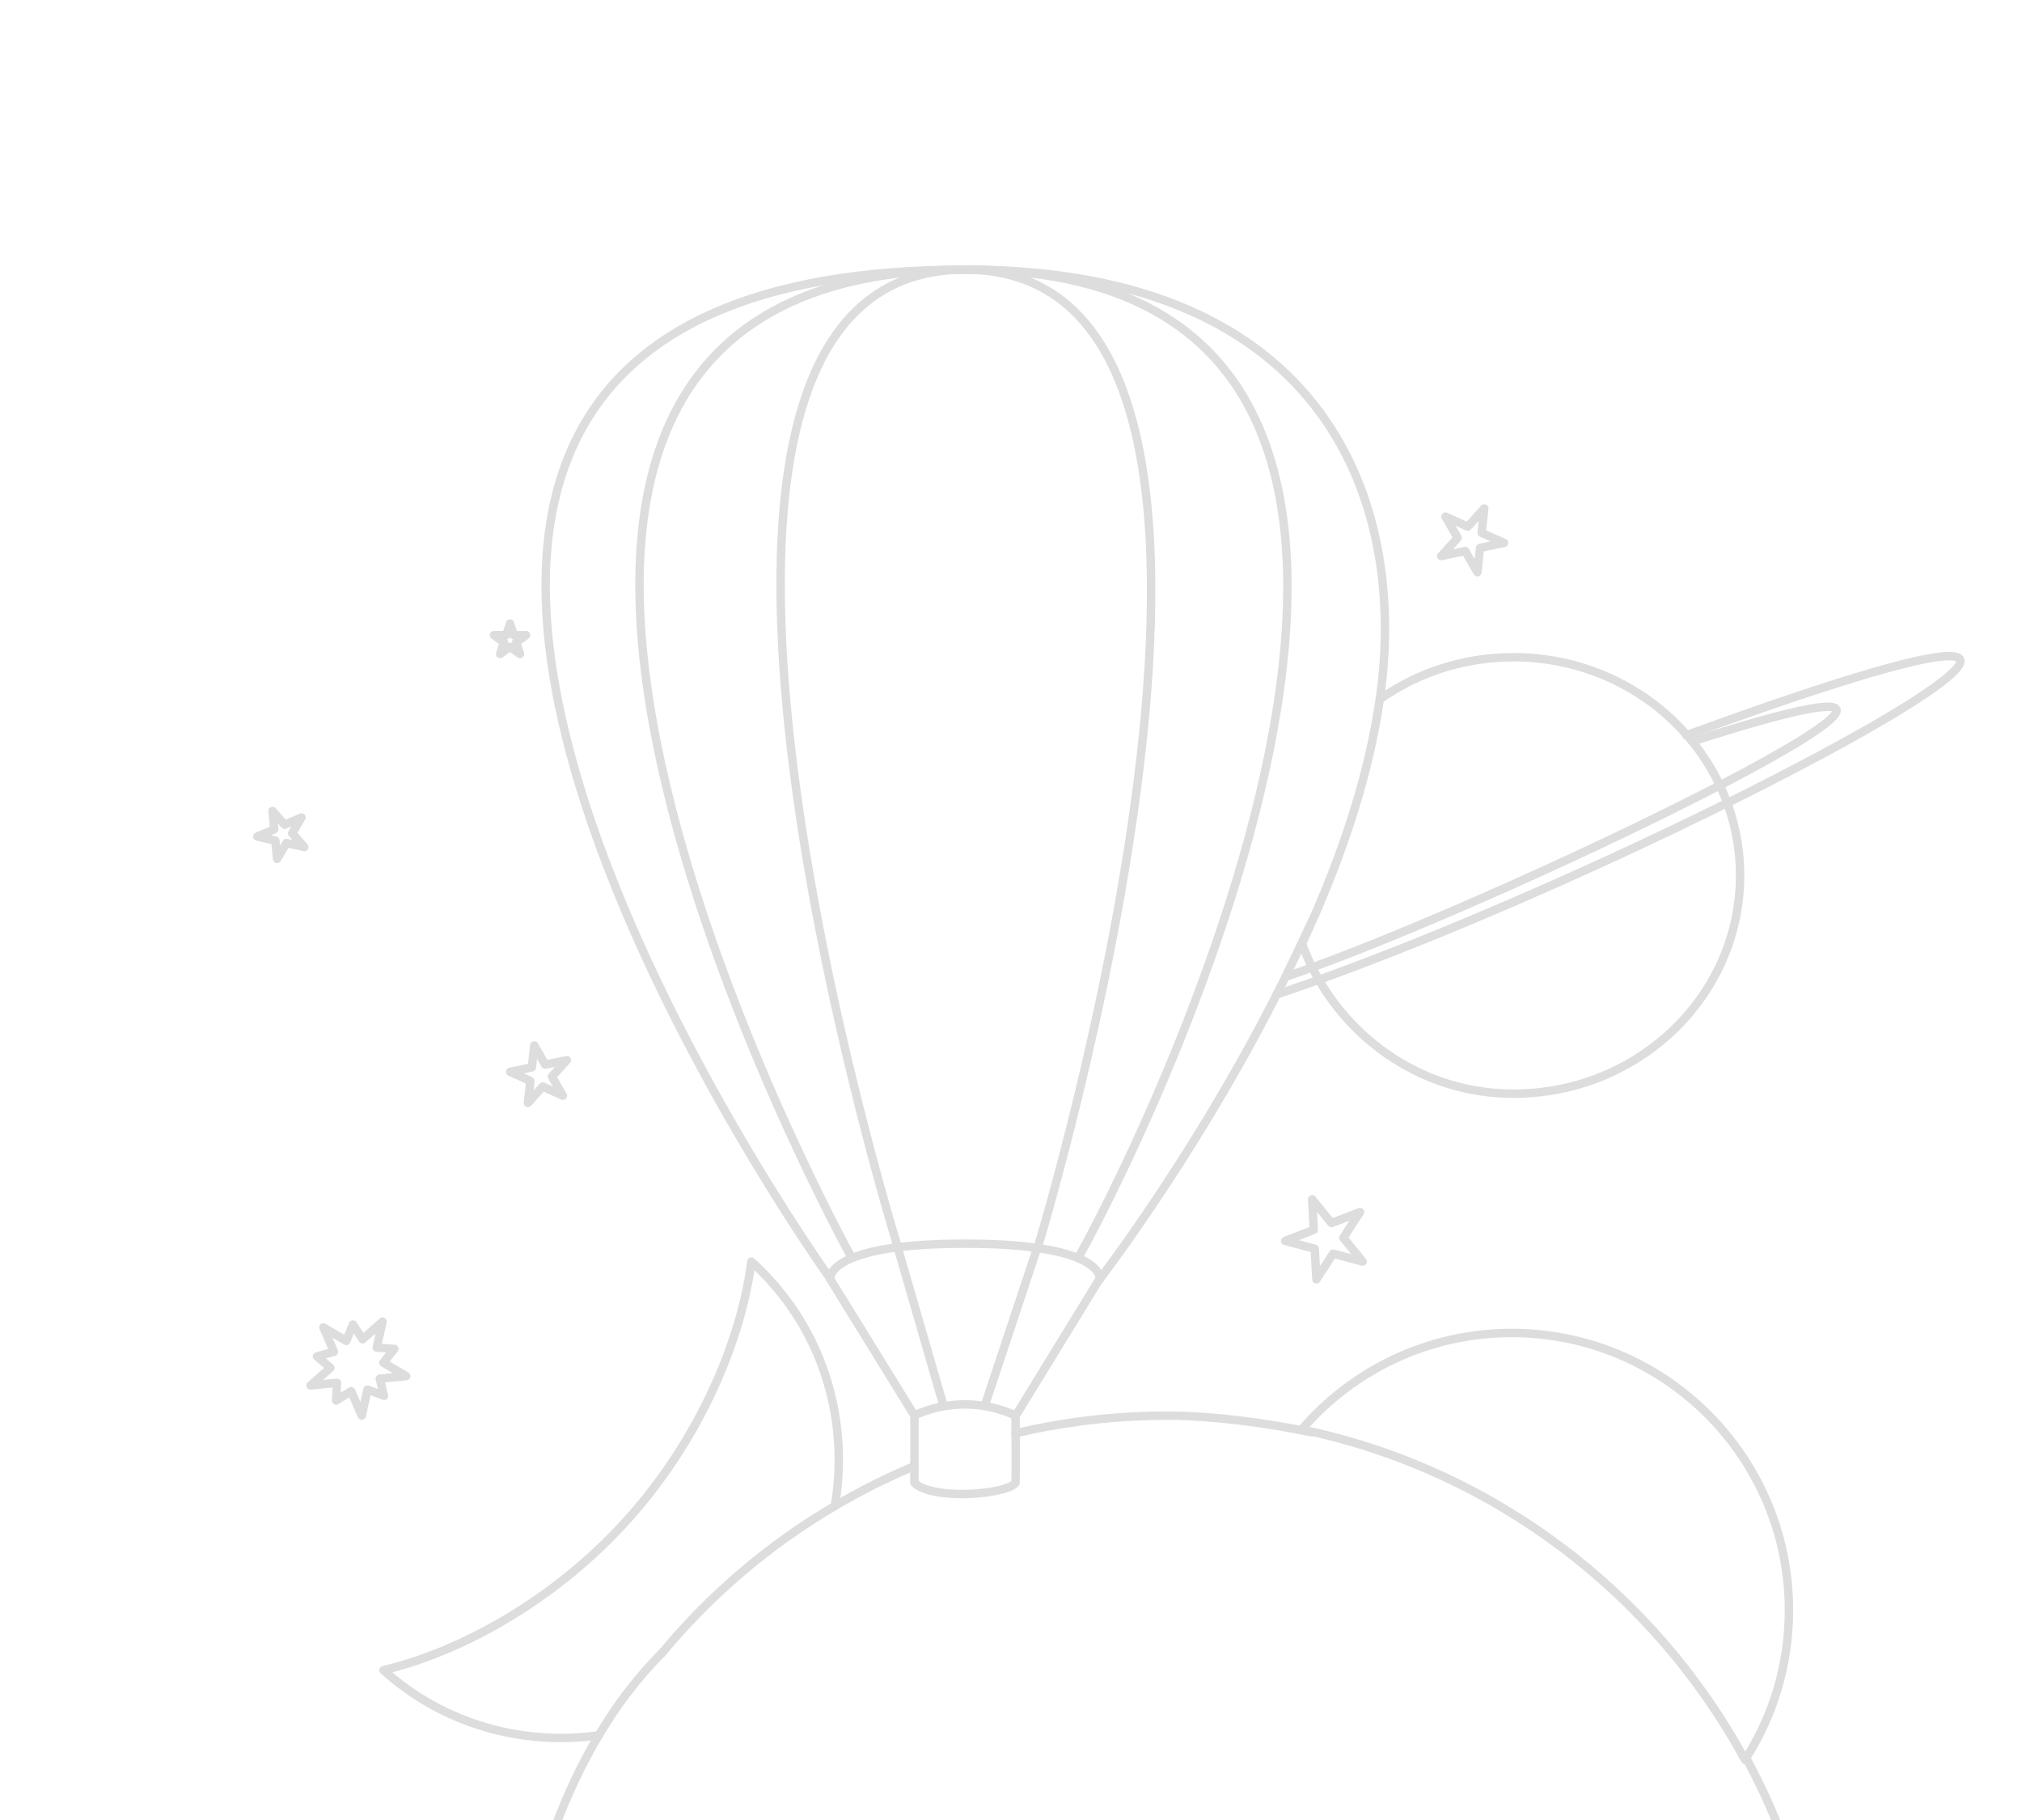
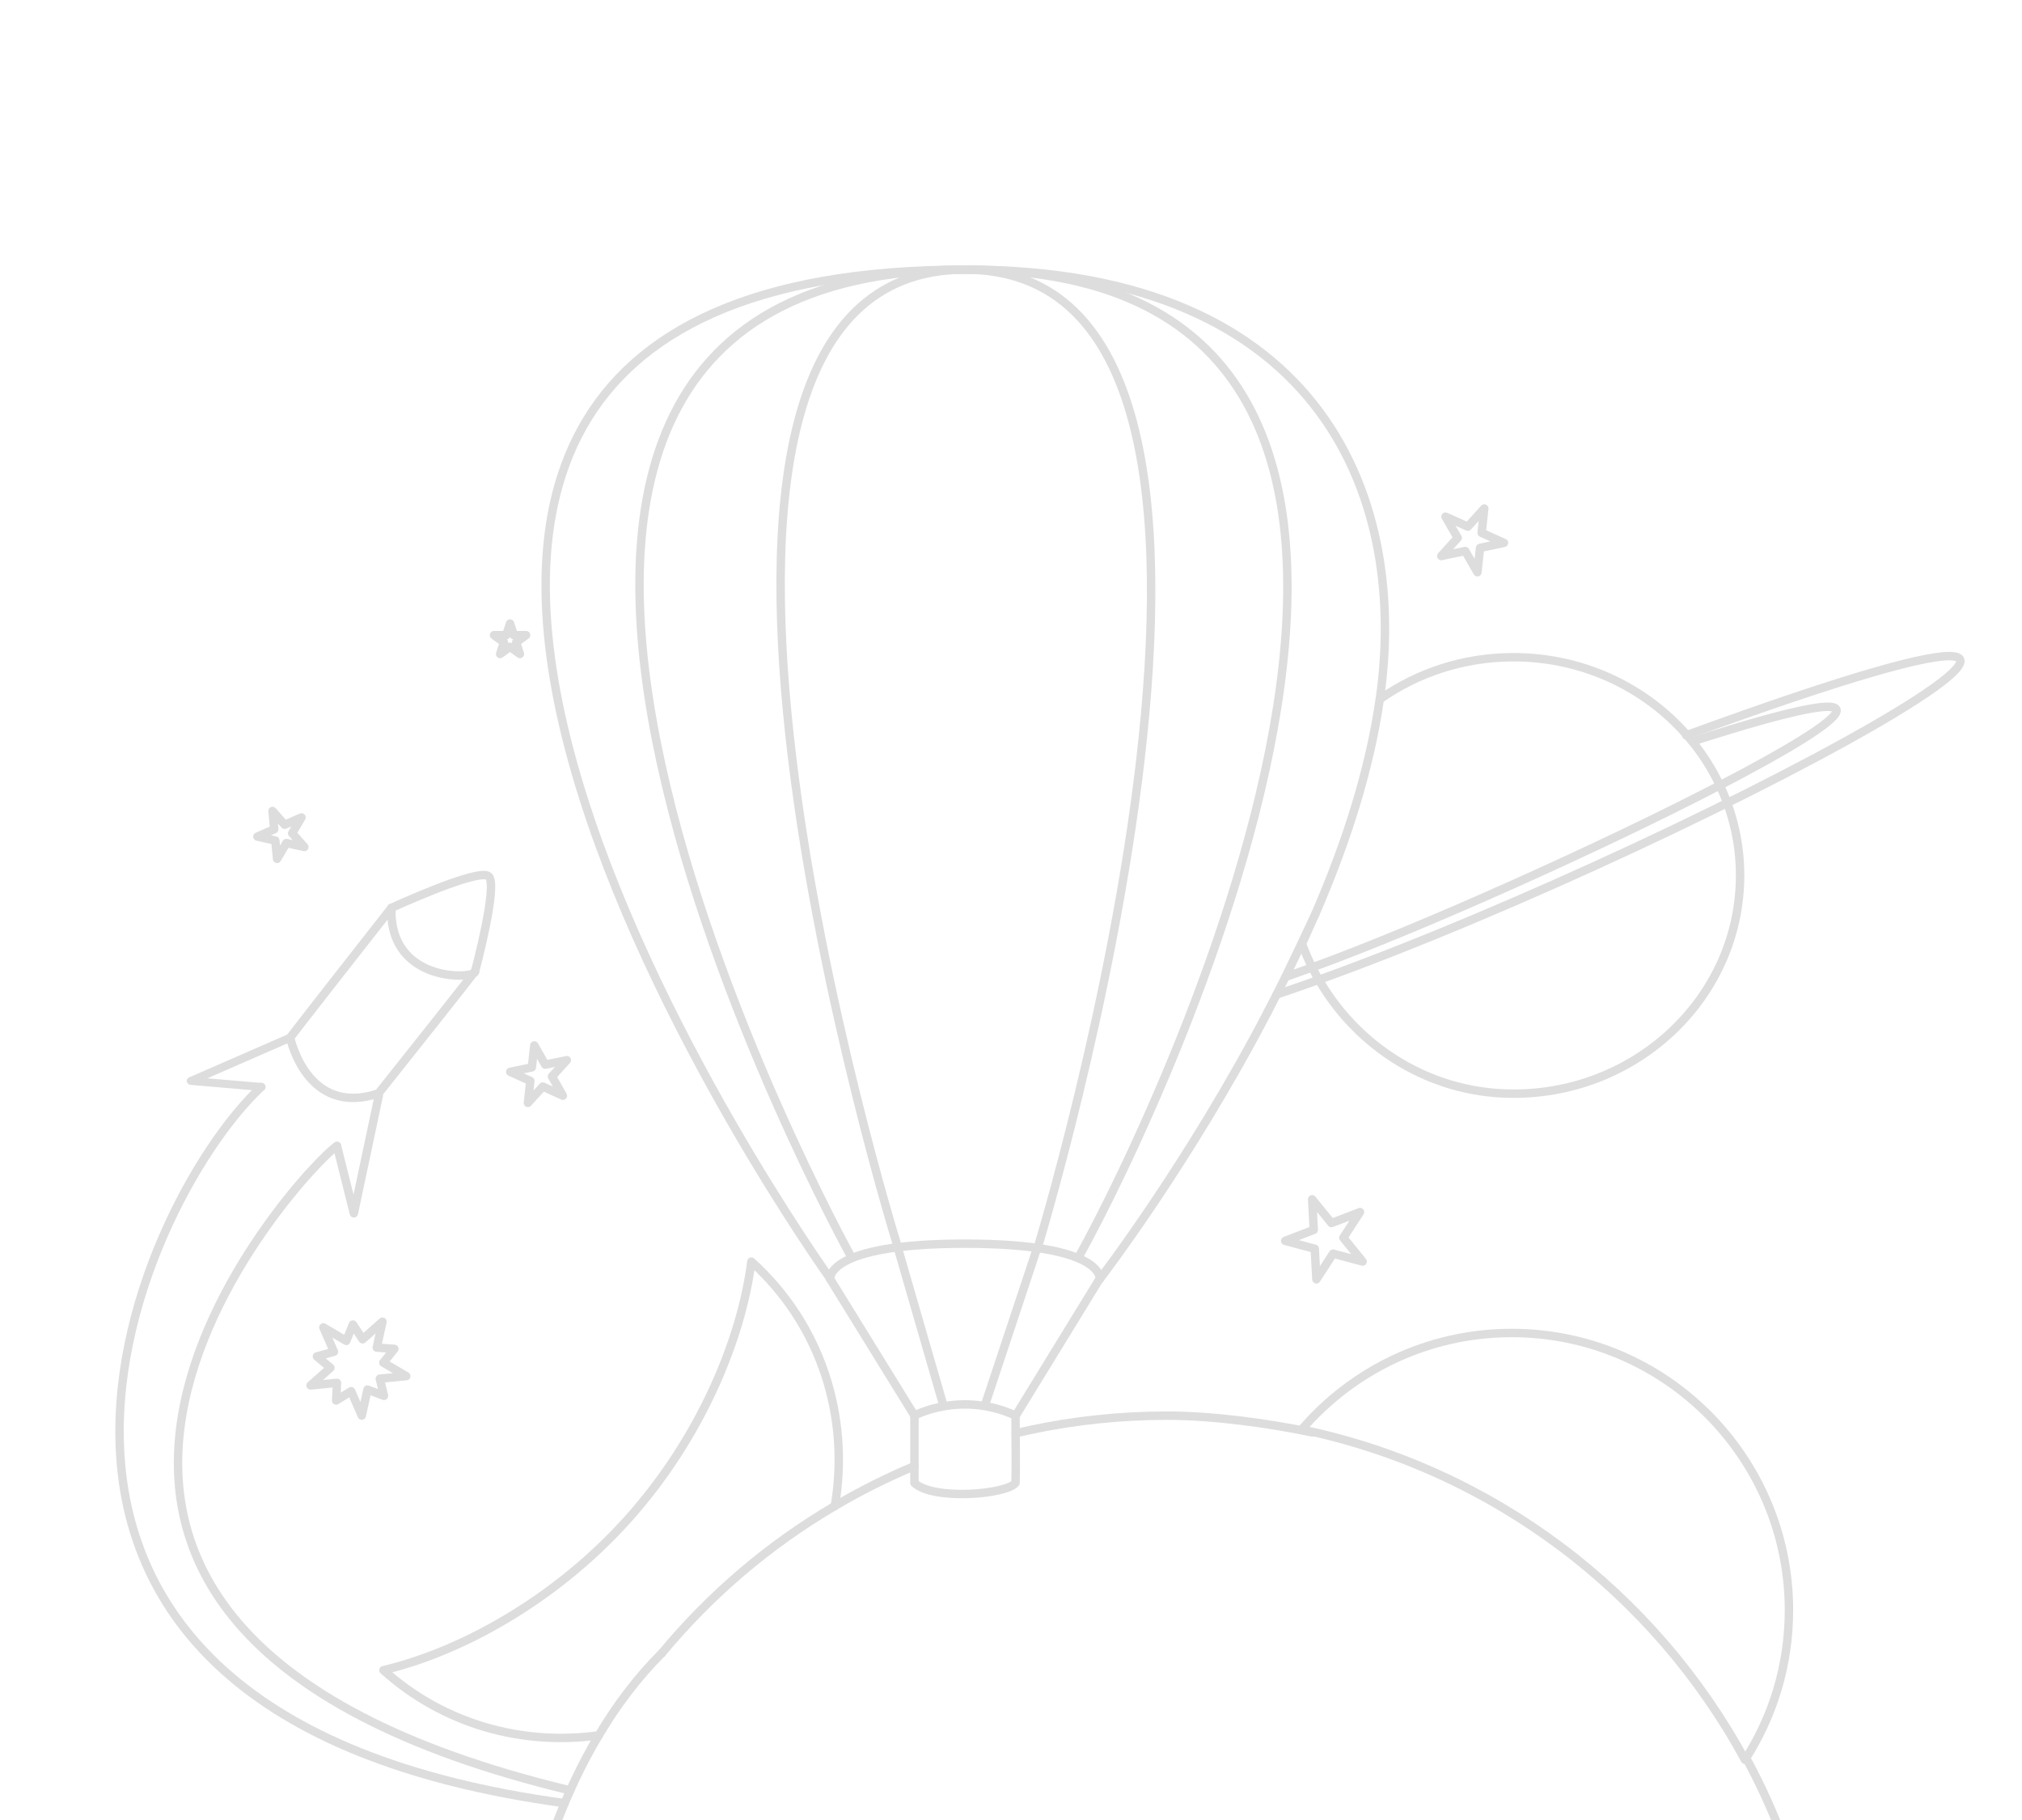
<svg xmlns="http://www.w3.org/2000/svg" width="100%" height="100%" viewBox="0 0 1200 1080" version="1.1" xml:space="preserve" style="fill-rule:evenodd;clip-rule:evenodd;stroke-linecap:round;stroke-linejoin:round;stroke-miterlimit:1.5;">
  <g transform="matrix(1,0,0,1,-418.306,91)">
    <path d="M1190.85,757.27C1220.99,722.201 1265.67,700 1315.5,700C1406.29,700 1480,773.71 1480,864.5C1480,897.208 1470.43,927.699 1453.92,953.287C1400.08,854.171 1304.51,780.941 1190.85,757.27Z" style="fill:none;stroke:rgb(221,221,221);stroke-width:5px;" />
  </g>
  <g transform="matrix(1,0,0,1,-387.306,0)">
    <path d="M1139.59,600.594C1092.96,690.067 1040,759 1040,759" style="fill:none;stroke:rgb(221,221,221);stroke-width:5px;" />
  </g>
  <g transform="matrix(1,0,0,1,-387.306,0)">
    <path d="M879.984,758.699C879.984,758.699 451.035,160.001 960.531,160.001C1175.74,160.001 1222.89,299.737 1206.16,414.955" style="fill:none;stroke:rgb(221,221,221);stroke-width:5px;" />
  </g>
  <g transform="matrix(1,0,0,1,-387.306,0)">
    <path d="M1407.98,466.038C1415.71,482.334 1420,500.439 1420,519.5C1420,590.973 1359.74,649 1285.51,649C1232.44,649 1187.71,617.468 1166.06,574.071C1231.55,550.276 1338.13,502.301 1407.98,466.038Z" style="fill:none;stroke:rgb(221,221,221);stroke-width:5px;" />
  </g>
  <g transform="matrix(1,0,0,1,-387.306,0)">
    <path d="M1167.98,542.245C1186.19,500.242 1199.99,457.43 1206.16,414.955C1228.41,399.266 1255.84,390 1285.51,390C1328.62,390 1367.03,409.58 1391.62,440.016" style="fill:none;stroke:rgb(221,221,221);stroke-width:5px;" />
  </g>
  <g transform="matrix(1,0,0,1,-387.306,0)">
    <path d="M1167.98,542.245L1160,560C1161.75,564.814 1163.78,569.52 1166.06,574.071L1153.9,578.431L1150.21,579.666L1158.54,562.302L1167.98,542.245" style="fill:none;stroke:rgb(221,221,221);stroke-width:5px;" />
  </g>
  <g transform="matrix(1,0,0,1,-387.306,0)">
    <path d="M1391.62,440.016L1391.65,440C1518.98,399.101 1486.95,425.077 1407.98,466.038C1403.59,456.71 1398.08,447.972 1391.62,440.016Z" style="fill:none;stroke:rgb(221,221,221);stroke-width:5px;" />
  </g>
  <g transform="matrix(1,0,0,1,-387.306,0)">
    <path d="M1388.01,436.335C1778.5,293.869 1372.66,513.549 1144.99,590.13" style="fill:none;stroke:rgb(221,221,221);stroke-width:5px;" />
  </g>
  <g transform="matrix(1,0,0,1,-387.306,0)">
    <path d="M1139.59,600.594C1143.18,593.746 1146.73,586.756 1150.21,579.666" style="fill:none;stroke:rgb(221,221,221);stroke-width:5px;" />
  </g>
  <g transform="matrix(1,0,0,1,-387.306,0)">
    <path d="M891.997,744.943C891.997,744.943 569.109,160 960.531,160C1314.92,160 1076.24,658.231 1028.01,744.936" style="fill:none;stroke:rgb(221,221,221);stroke-width:5px;" />
  </g>
  <g transform="matrix(1,0,0,1,-387.306,0)">
    <path d="M920,739.656C920,739.656 739.818,160 960,160C1180.18,160 1003.27,740 1003.27,740" style="fill:none;stroke:rgb(221,221,221);stroke-width:5px;" />
  </g>
  <g transform="matrix(1,0,0,1,-387.306,0)">
    <path d="M880,759C880,759 876.832,738 960,738C1043.17,738 1040,759 1040,759" style="fill:none;stroke:rgb(221,221,221);stroke-width:5px;" />
  </g>
  <g transform="matrix(1,0,0,1,-387.306,0)">
    <path d="M1424,1044C1454.01,1099.25 1469.97,1162.81 1469.97,1230.03C1469.97,1445.26 1295.23,1620 1080,1620C864.769,1620 690.029,1445.26 690.029,1230.03C690.029,1179.83 702.484,1096.99 742.641,1029.75" style="fill:none;stroke:rgb(221,221,221);stroke-width:5px;" />
  </g>
  <g transform="matrix(1,0,0,1,-387.306,0)">
    <path d="M882.763,893.665C897.854,884.736 913.645,876.824 930,869.995L930,840C930,840 957.419,825.116 990,840C990.002,844.189 990.018,847.579 990.038,850.504C993.102,849.779 996.18,849.091 999.271,848.439C1025.32,842.946 1052.33,840.057 1080,840.057C1107.38,840.057 1140.3,844.615 1166.06,850" style="fill:none;stroke:rgb(221,221,221);stroke-width:5px;" />
  </g>
  <g transform="matrix(1,0,0,1,-387.306,0)">
    <path d="M929.988,870L930,880C941.202,890.505 984.535,886.833 990,880C990.247,865.605 990.113,861.1 990.038,850.504" style="fill:none;stroke:rgb(221,221,221);stroke-width:5px;" />
  </g>
  <g transform="matrix(1,0,0,1,-387.306,0)">
    <path d="M879.984,759L930,840" style="fill:none;stroke:rgb(221,221,221);stroke-width:5px;" />
  </g>
  <g transform="matrix(1,0,0,1,-387.306,0)">
    <path d="M990.142,840L1040.02,758.699" style="fill:none;stroke:rgb(221,221,221);stroke-width:5px;" />
  </g>
  <g transform="matrix(1,0,0,1,-387.306,0)">
    <path d="M920,740L947,833.385" style="fill:none;stroke:rgb(221,221,221);stroke-width:5px;" />
  </g>
  <g transform="matrix(1,0,0,1,-387.306,0)">
    <path d="M1003,740L972,833.385" style="fill:none;stroke:rgb(221,221,221);stroke-width:5px;" />
  </g>
  <g transform="matrix(0.979411,-0.201879,0.201879,0.979411,-501.534,156.074)">
    <path d="M708.035,620L712.084,632.462L725.187,632.462L714.586,640.163L718.635,652.625L708.035,644.923L697.434,652.625L701.483,640.163L690.883,632.462L703.986,632.462L708.035,620Z" style="fill:none;stroke:rgb(221,221,221);stroke-width:5px;" />
  </g>
  <g transform="matrix(0.93335,-0.358967,0.358967,0.93335,-572.836,470.777)">
    <path d="M1175.01,710L1180.62,727.28L1198.79,727.28L1184.09,737.96L1189.71,755.24L1175.01,744.56L1160.31,755.24L1165.92,737.96L1151.22,727.28L1169.39,727.28L1175.01,710Z" style="fill:none;stroke:rgb(221,221,221);stroke-width:5px;" />
  </g>
  <g transform="matrix(0.912577,0.408904,-0.408904,0.912577,-146.304,-487.244)">
    <path d="M1260,300L1264.49,313.82L1279.02,313.82L1267.27,322.361L1271.76,336.18L1260,327.639L1248.24,336.18L1252.74,322.361L1240.98,313.82L1255.51,313.82L1260,300Z" style="fill:none;stroke:rgb(221,221,221);stroke-width:5px;" />
  </g>
  <g transform="matrix(0.862109,0.506722,-0.506722,0.862109,-28.4219,-340.205)">
    <path d="M790,840L794.874,855L804.266,850.365L802.76,860.729L818.532,860.729L805.772,870L813.083,877.5L802.76,879.271L807.634,894.271L794.874,885L790,894.271L785.126,885L772.366,894.271L777.24,879.271L766.917,877.5L774.228,870L761.468,860.729L777.24,860.729L775.734,850.365L785.126,855L790,840Z" style="fill:none;stroke:rgb(221,221,221);stroke-width:5px;" />
  </g>
+   <g transform="matrix(0.660319,-0.0911754,0.0911754,0.660319,-181.474,241.933)">
+     <path d="M448.886,628.156C448.886,628.156 453.97,700.499 520,688C620.807,591.907 620,592 620,592C622.115,599.245 542.312,593.728 554,526C444.009,632.344 448.886,628.156 448.886,628.156Z" style="fill:none;stroke:rgb(221,221,221);stroke-width:7.5px;" />
+   </g>
+   <g transform="matrix(0.660319,-0.0911754,0.0911754,0.660319,-181.474,241.933)">
+     <path d="M520,690L483.668,790.777L477.014,729.281" style="fill:none;stroke:rgb(221,221,221);stroke-width:7.5px;" />
+   </g>
+   <g transform="matrix(0.739398,0.00427401,-0.00385306,0.666573,-150.15,193.287)">
+     <path d="M439.259,631.027L360,670L416.218,674.989" style="fill:none;stroke:rgb(221,221,221);stroke-width:7.1px;" />
+   </g>
+   <path d="M232.301,538.75C232.301,538.75 284.262,514.808 290,520C295.738,525.192 281.958,576.36 281.958,576.36" style="fill:none;stroke:rgb(221,221,221);stroke-width:5px;" />
+   <g transform="matrix(1,0,0,1,-387.306,0)">
+     <path d="M542.306,645C465.594,716.985 336.25,1017.58 722.39,1070" style="fill:none;stroke:rgb(221,221,221);stroke-width:5px;" />
+   </g>
+   <g transform="matrix(1,0,0,1,-387.306,0)">
+     <path d="M587.306,680C566.151,694.012 317.329,964.317 725.671,1062.44" style="fill:none;stroke:rgb(221,221,221);stroke-width:5px;" />
+   </g>
  <g transform="matrix(1.07746,0.970423,-0.970423,1.07746,315.094,-969.376)">
    <path d="M939.971,963.627L939.941,963.649C939.227,977.83 940.506,991.998 943.269,1005.84C923.121,1029.82 893.258,1045 859.957,1045C878.163,1018.75 892.944,977.377 892.944,932.5C892.944,887.623 878.163,846.25 859.957,820C898.643,820 932.69,840.485 952.266,871.439" style="fill:none;stroke:rgb(221,221,221);stroke-width:3.45px;" />
  </g>
  <g transform="matrix(1.07746,0.970423,-0.970423,1.07746,315.094,-969.376)">
    <path d="M939.971,963.627C938.688,932.516 942.809,901.289 952.266,871.439" style="fill:none;stroke:rgb(221,221,221);stroke-width:3.45px;" />
  </g>
  <g transform="matrix(0.917234,-0.398349,0.398349,0.917234,-538.554,262.053)">
    <path d="M555,480L558.368,490.365L569.266,490.365L560.449,496.771L563.817,507.135L555,500.729L546.183,507.135L549.551,496.771L540.734,490.365L551.632,490.365L555,480Z" style="fill:none;stroke:rgb(221,221,221);stroke-width:5px;" />
  </g>
  <g transform="matrix(1,0,0,1,-387.306,0)">
    <path d="M690,370L692.245,376.91L699.511,376.91L693.633,381.18L695.878,388.09L690,383.82L684.122,388.09L686.367,381.18L680.489,376.91L687.755,376.91L690,370Z" style="fill:none;stroke:rgb(221,221,221);stroke-width:5px;" />
  </g>
</svg>
